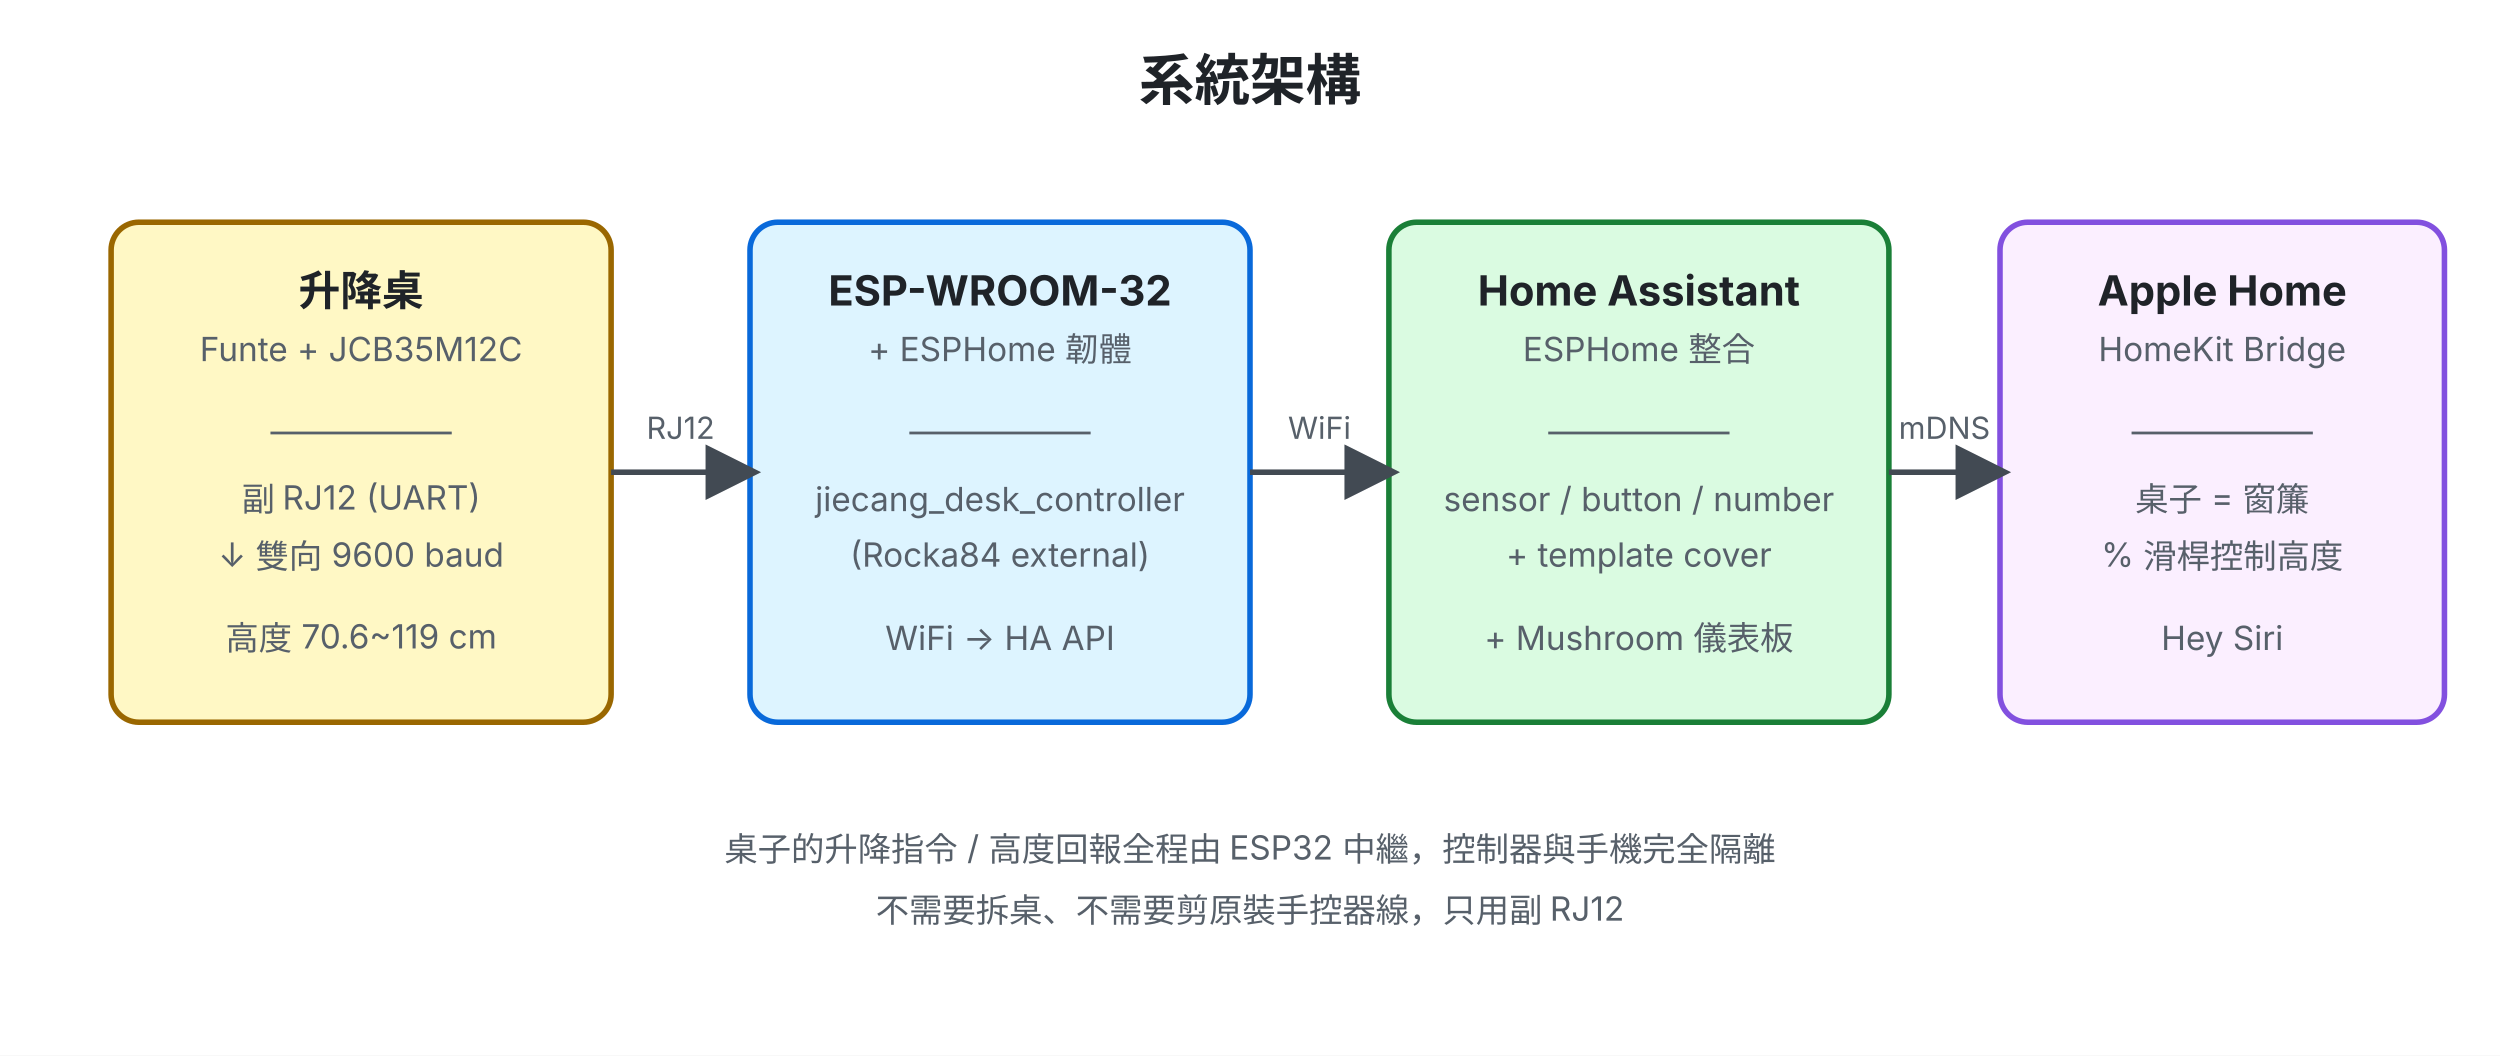
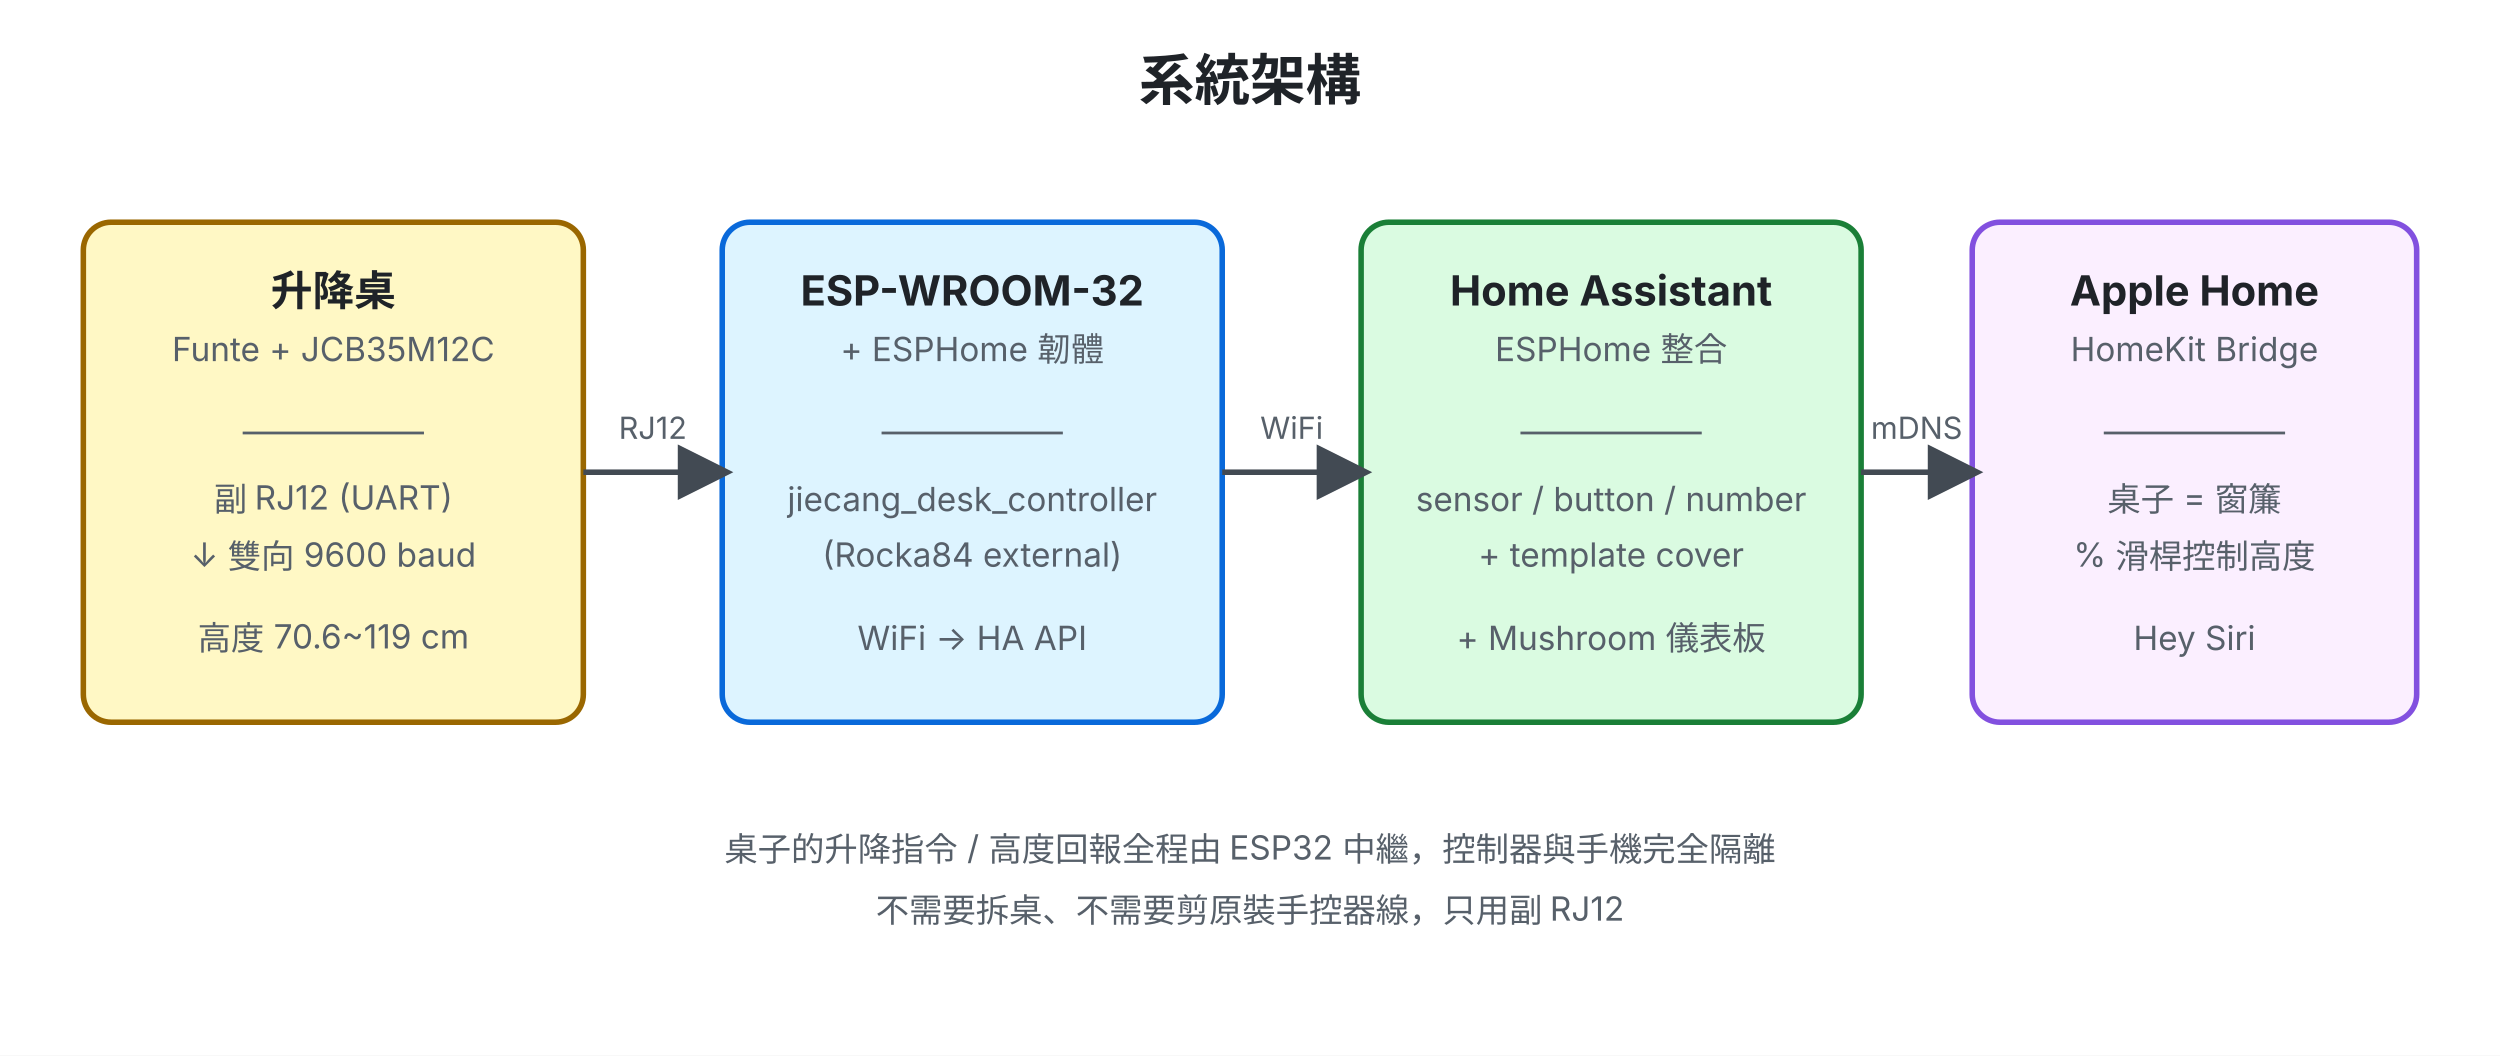
<svg xmlns="http://www.w3.org/2000/svg" font-family="-apple-system, BlinkMacSystemFont, 'Segoe UI', sans-serif" viewBox="0 0 900 380">
  <rect width="900" height="380" fill="#ffffff" />
  <marker id="a" markerHeight="10" markerWidth="10" orient="auto" refX="8" refY="5">
    <path d="m0 0 10 5-10 5z" fill="#424a53" />
  </marker>
  <text fill="#1f2328" font-size="20" font-weight="700" text-anchor="middle" x="450" y="36">系統架構</text>
-   <rect fill="#fff8c5" height="180" rx="10" stroke="#9a6700" stroke-width="2" width="180" x="40" y="80" />
+   <rect fill="#fff8c5" height="180" rx="10" stroke="#9a6700" stroke-width="2" width="180" x="30" y="80" />
  <g text-anchor="middle">
-     <text fill="#1f2328" font-size="15" font-weight="700" x="130" y="110">升降桌</text>
-     <text fill="#57606a" font-size="12" x="130" y="130">Funte + JCB35M12C</text>
-     <text fill="#57606a" font-size="12" x="130" y="160">─────────</text>
-     <text fill="#57606a" font-size="12" x="130" y="184">副 RJ12 (UART)</text>
-     <text fill="#57606a" font-size="12" x="130" y="204">↓ 雙向 9600 baud</text>
-     <text fill="#57606a" font-size="12" x="130" y="234">高度 70.6~119 cm</text>
+     <text fill="#1f2328" font-size="15" font-weight="700" x="120" y="110">升降桌</text>
+     <text fill="#57606a" font-size="12" x="120" y="130">Funte + JCB35M12C</text>
+     <text fill="#57606a" font-size="12" x="120" y="160">─────────</text>
+     <text fill="#57606a" font-size="12" x="120" y="184">副 RJ12 (UART)</text>
+     <text fill="#57606a" font-size="12" x="120" y="204">↓ 雙向 9600 baud</text>
+     <text fill="#57606a" font-size="12" x="120" y="234">高度 70.6~119 cm</text>
  </g>
-   <rect fill="#ddf4ff" height="180" rx="10" stroke="#0969da" stroke-width="2" width="180" x="270" y="80" />
-   <text fill="#1f2328" font-size="15" font-weight="700" text-anchor="middle" x="360" y="110">ESP-WROOM-32</text>
-   <text fill="#57606a" font-size="12" text-anchor="middle" x="360" y="130">+ ESPHome 韌體</text>
-   <text fill="#57606a" font-size="12" text-anchor="middle" x="360" y="160">─────────</text>
-   <text fill="#57606a" font-size="12" text-anchor="middle" x="360" y="184">jiecang_desk_controller</text>
-   <text fill="#57606a" font-size="12" text-anchor="middle" x="360" y="204">(Rocka84 external)</text>
-   <text fill="#57606a" font-size="12" text-anchor="middle" x="360" y="234">WiFi → HA API</text>
-   <rect fill="#dafbe1" height="180" rx="10" stroke="#1a7f37" stroke-width="2" width="180" x="500" y="80" />
-   <text fill="#1f2328" font-size="15" font-weight="700" text-anchor="middle" x="590" y="110">Home Assistant</text>
-   <text fill="#57606a" font-size="12" text-anchor="middle" x="590" y="130">ESPHome 整合</text>
-   <text fill="#57606a" font-size="12" text-anchor="middle" x="590" y="160">─────────</text>
-   <text fill="#57606a" font-size="12" text-anchor="middle" x="590" y="184">sensor / button / number</text>
-   <text fill="#57606a" font-size="12" text-anchor="middle" x="590" y="204">+ template cover</text>
-   <text fill="#57606a" font-size="12" text-anchor="middle" x="590" y="234">+ Mushroom 儀表板</text>
-   <rect fill="#fbefff" height="180" rx="10" stroke="#8250df" stroke-width="2" width="160" x="720" y="80" />
-   <text fill="#1f2328" font-size="15" font-weight="700" text-anchor="middle" x="800" y="110">Apple Home</text>
-   <text fill="#57606a" font-size="12" text-anchor="middle" x="800" y="130">HomeKit Bridge</text>
-   <text fill="#57606a" font-size="12" text-anchor="middle" x="800" y="160">─────────</text>
-   <text fill="#57606a" font-size="12" text-anchor="middle" x="800" y="184">桌子 = 窗簾</text>
-   <text fill="#57606a" font-size="12" text-anchor="middle" x="800" y="204">% 滑桿控制高度</text>
-   <text fill="#57606a" font-size="12" text-anchor="middle" x="800" y="234">Hey Siri</text>
-   <path d="m220 170h50" fill="none" marker-end="url(#a)" stroke="#424a53" stroke-width="2" />
-   <text fill="#57606a" font-size="11" text-anchor="middle" x="245" y="158">RJ12</text>
-   <path d="m450 170h50" fill="none" marker-end="url(#a)" stroke="#424a53" stroke-width="2" />
-   <text fill="#57606a" font-size="11" text-anchor="middle" x="475" y="158">WiFi</text>
-   <path d="m680 170h40" fill="none" marker-end="url(#a)" stroke="#424a53" stroke-width="2" />
-   <text fill="#57606a" font-size="11" text-anchor="middle" x="700" y="158">mDNS</text>
+   <rect fill="#ddf4ff" height="180" rx="10" stroke="#0969da" stroke-width="2" width="180" x="260" y="80" />
+   <text fill="#1f2328" font-size="15" font-weight="700" text-anchor="middle" x="350" y="110">ESP-WROOM-32</text>
+   <text fill="#57606a" font-size="12" text-anchor="middle" x="350" y="130">+ ESPHome 韌體</text>
+   <text fill="#57606a" font-size="12" text-anchor="middle" x="350" y="160">─────────</text>
+   <text fill="#57606a" font-size="12" text-anchor="middle" x="350" y="184">jiecang_desk_controller</text>
+   <text fill="#57606a" font-size="12" text-anchor="middle" x="350" y="204">(Rocka84 external)</text>
+   <text fill="#57606a" font-size="12" text-anchor="middle" x="350" y="234">WiFi → HA API</text>
+   <rect fill="#dafbe1" height="180" rx="10" stroke="#1a7f37" stroke-width="2" width="180" x="490" y="80" />
+   <text fill="#1f2328" font-size="15" font-weight="700" text-anchor="middle" x="580" y="110">Home Assistant</text>
+   <text fill="#57606a" font-size="12" text-anchor="middle" x="580" y="130">ESPHome 整合</text>
+   <text fill="#57606a" font-size="12" text-anchor="middle" x="580" y="160">─────────</text>
+   <text fill="#57606a" font-size="12" text-anchor="middle" x="580" y="184">sensor / button / number</text>
+   <text fill="#57606a" font-size="12" text-anchor="middle" x="580" y="204">+ template cover</text>
+   <text fill="#57606a" font-size="12" text-anchor="middle" x="580" y="234">+ Mushroom 儀表板</text>
+   <rect fill="#fbefff" height="180" rx="10" stroke="#8250df" stroke-width="2" width="160" x="710" y="80" />
+   <text fill="#1f2328" font-size="15" font-weight="700" text-anchor="middle" x="790" y="110">Apple Home</text>
+   <text fill="#57606a" font-size="12" text-anchor="middle" x="790" y="130">HomeKit Bridge</text>
+   <text fill="#57606a" font-size="12" text-anchor="middle" x="790" y="160">─────────</text>
+   <text fill="#57606a" font-size="12" text-anchor="middle" x="790" y="184">桌子 = 窗簾</text>
+   <text fill="#57606a" font-size="12" text-anchor="middle" x="790" y="204">% 滑桿控制高度</text>
+   <text fill="#57606a" font-size="12" text-anchor="middle" x="790" y="234">Hey Siri</text>
+   <path d="m210 170h50" fill="none" marker-end="url(#a)" stroke="#424a53" stroke-width="2" />
+   <text fill="#57606a" font-size="11" text-anchor="middle" x="235" y="158">RJ12</text>
+   <path d="m440 170h50" fill="none" marker-end="url(#a)" stroke="#424a53" stroke-width="2" />
+   <text fill="#57606a" font-size="11" text-anchor="middle" x="465" y="158">WiFi</text>
+   <path d="m670 170h40" fill="none" marker-end="url(#a)" stroke="#424a53" stroke-width="2" />
+   <text fill="#57606a" font-size="11" text-anchor="middle" x="690" y="158">mDNS</text>
  <text fill="#57606a" font-size="12" text-anchor="middle" x="450" y="310">桌子的升降指令 / 高度回報全程由 ESP32 中繼，控制器與手機完全隔離</text>
  <text fill="#57606a" font-size="12" text-anchor="middle" x="450" y="332">不需要拆桌、不需要剪原裝手控器線，只用副 RJ12</text>
</svg>
